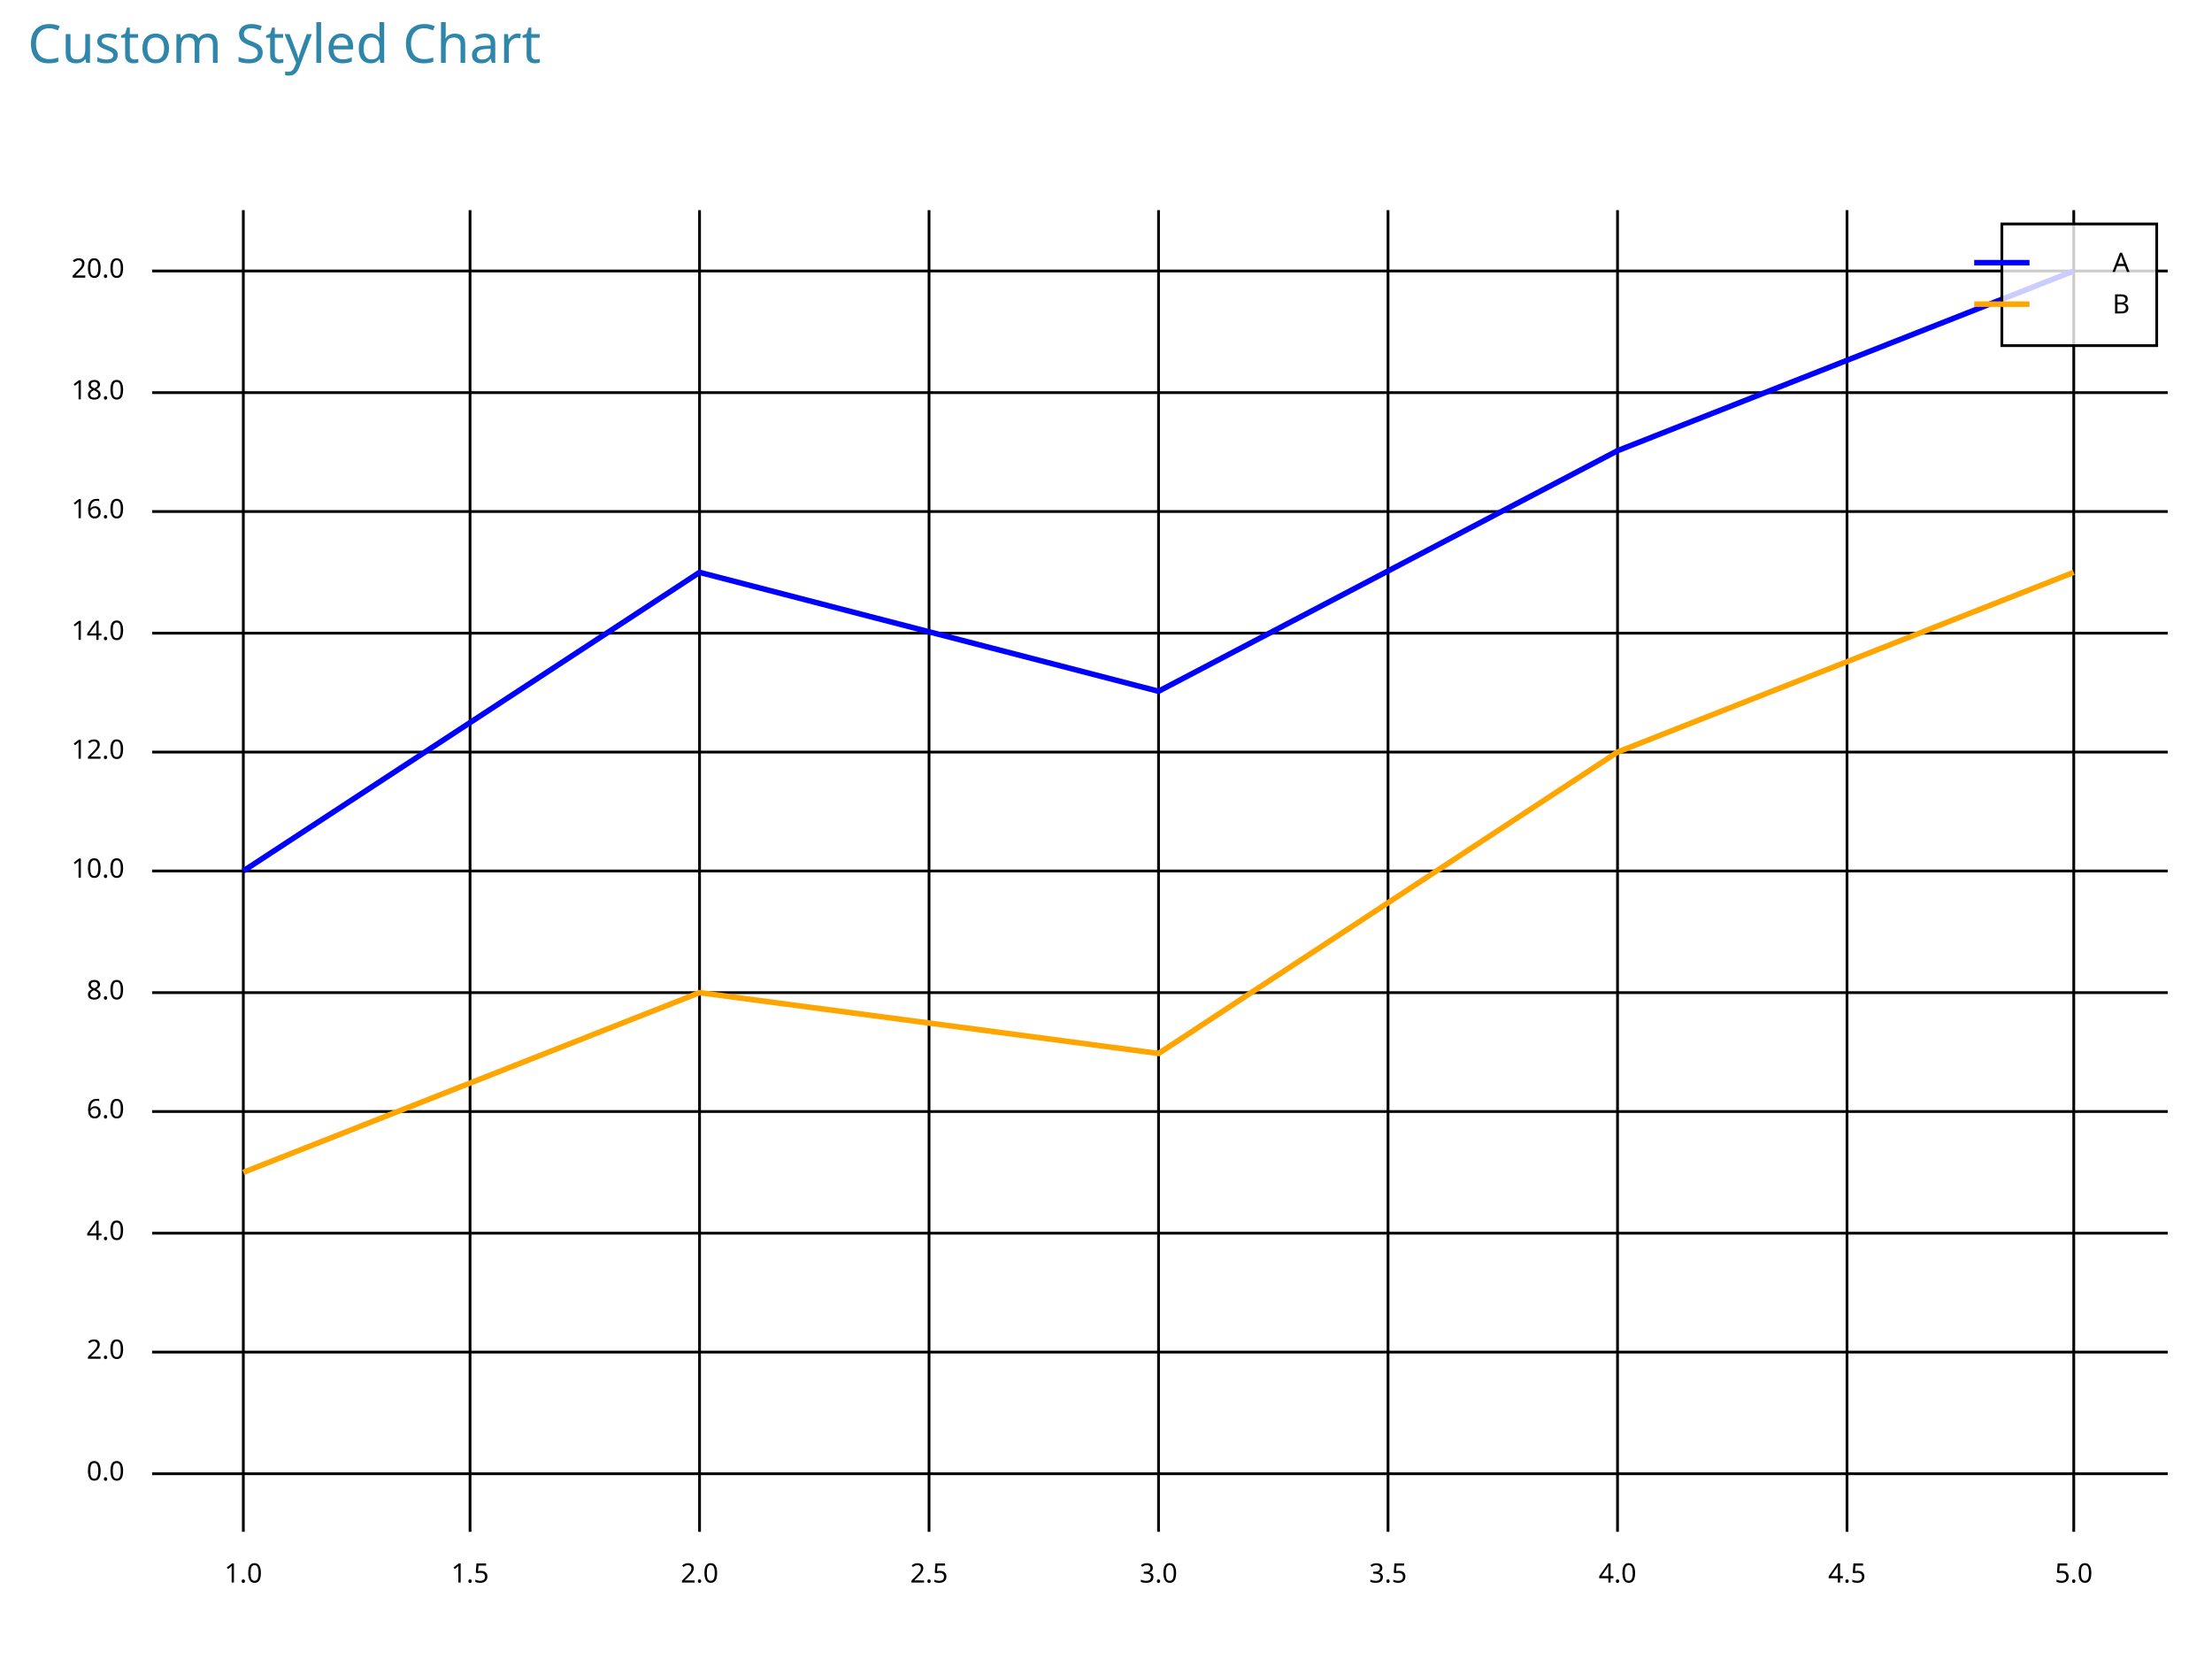
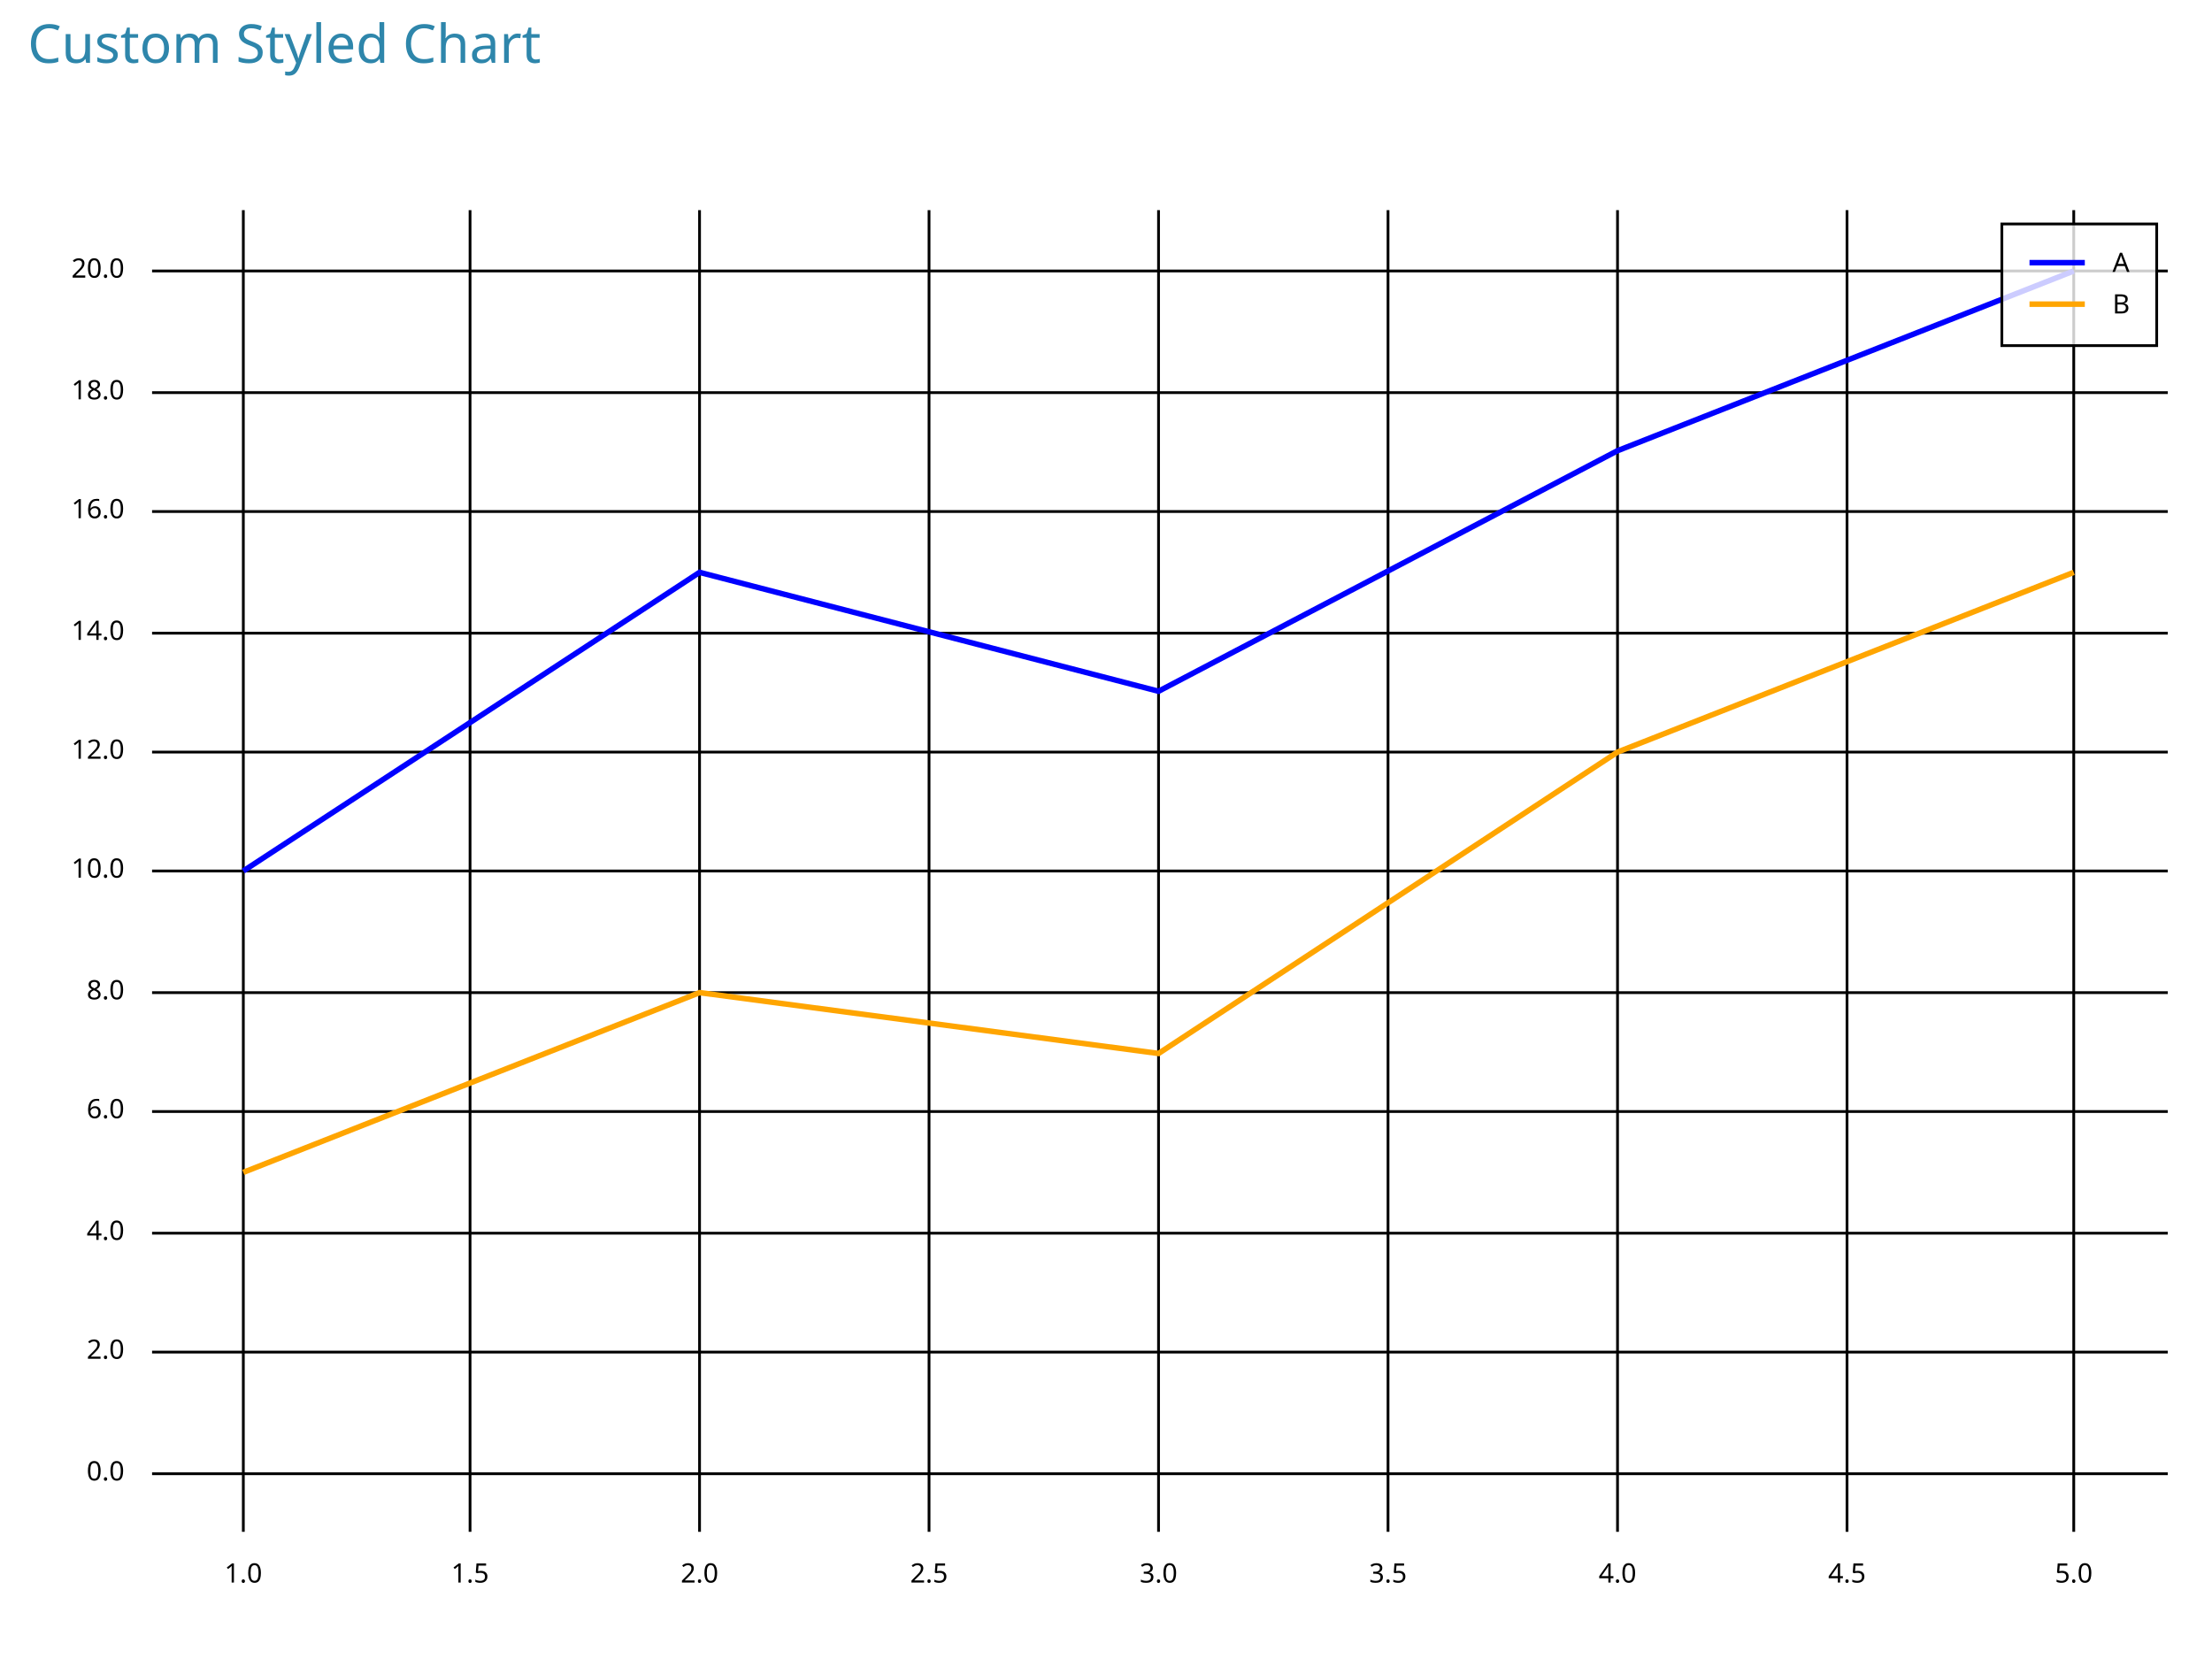
<svg xmlns="http://www.w3.org/2000/svg" width="800" height="600" viewBox="0 0 800 600">
  <rect x="0" y="0" width="800" height="600" opacity="1" fill="#FFFFFF" stroke="none" />
  <text x="10" y="8" dy="0.76em" text-anchor="start" font-family="sans-serif" font-size="19.355" opacity="1" fill="#2E86AB">
Custom Styled Chart
</text>
  <text x="400" y="59" dy="0.76em" text-anchor="middle" font-family="sans-serif" font-size="12.097" opacity="1" fill="#000000">

</text>
  <line opacity="1" stroke="#000000" stroke-width="1" x1="88" y1="554" x2="88" y2="76" />
  <line opacity="1" stroke="#000000" stroke-width="1" x1="170" y1="554" x2="170" y2="76" />
  <line opacity="1" stroke="#000000" stroke-width="1" x1="253" y1="554" x2="253" y2="76" />
  <line opacity="1" stroke="#000000" stroke-width="1" x1="336" y1="554" x2="336" y2="76" />
  <line opacity="1" stroke="#000000" stroke-width="1" x1="419" y1="554" x2="419" y2="76" />
  <line opacity="1" stroke="#000000" stroke-width="1" x1="502" y1="554" x2="502" y2="76" />
  <line opacity="1" stroke="#000000" stroke-width="1" x1="585" y1="554" x2="585" y2="76" />
  <line opacity="1" stroke="#000000" stroke-width="1" x1="668" y1="554" x2="668" y2="76" />
  <line opacity="1" stroke="#000000" stroke-width="1" x1="750" y1="554" x2="750" y2="76" />
  <line opacity="1" stroke="#000000" stroke-width="1" x1="55" y1="533" x2="784" y2="533" />
  <line opacity="1" stroke="#000000" stroke-width="1" x1="55" y1="489" x2="784" y2="489" />
  <line opacity="1" stroke="#000000" stroke-width="1" x1="55" y1="446" x2="784" y2="446" />
  <line opacity="1" stroke="#000000" stroke-width="1" x1="55" y1="402" x2="784" y2="402" />
  <line opacity="1" stroke="#000000" stroke-width="1" x1="55" y1="359" x2="784" y2="359" />
  <line opacity="1" stroke="#000000" stroke-width="1" x1="55" y1="315" x2="784" y2="315" />
  <line opacity="1" stroke="#000000" stroke-width="1" x1="55" y1="272" x2="784" y2="272" />
  <line opacity="1" stroke="#000000" stroke-width="1" x1="55" y1="229" x2="784" y2="229" />
  <line opacity="1" stroke="#000000" stroke-width="1" x1="55" y1="185" x2="784" y2="185" />
  <line opacity="1" stroke="#000000" stroke-width="1" x1="55" y1="142" x2="784" y2="142" />
  <line opacity="1" stroke="#000000" stroke-width="1" x1="55" y1="98" x2="784" y2="98" />
  <polyline fill="none" opacity="1" stroke="#FFFFFF" stroke-width="0" points="54,76 54,554 " />
  <text x="45" y="533" dy="0.5ex" text-anchor="end" font-family="sans-serif" font-size="9.677" opacity="1" fill="#000000">
0.0
</text>
  <polyline fill="none" opacity="1" stroke="#FFFFFF" stroke-width="0" points="49,533 54,533 " />
  <text x="45" y="489" dy="0.5ex" text-anchor="end" font-family="sans-serif" font-size="9.677" opacity="1" fill="#000000">
2.0
</text>
  <polyline fill="none" opacity="1" stroke="#FFFFFF" stroke-width="0" points="49,489 54,489 " />
  <text x="45" y="446" dy="0.5ex" text-anchor="end" font-family="sans-serif" font-size="9.677" opacity="1" fill="#000000">
4.0
</text>
  <polyline fill="none" opacity="1" stroke="#FFFFFF" stroke-width="0" points="49,446 54,446 " />
  <text x="45" y="402" dy="0.5ex" text-anchor="end" font-family="sans-serif" font-size="9.677" opacity="1" fill="#000000">
6.0
</text>
  <polyline fill="none" opacity="1" stroke="#FFFFFF" stroke-width="0" points="49,402 54,402 " />
  <text x="45" y="359" dy="0.5ex" text-anchor="end" font-family="sans-serif" font-size="9.677" opacity="1" fill="#000000">
8.0
</text>
  <polyline fill="none" opacity="1" stroke="#FFFFFF" stroke-width="0" points="49,359 54,359 " />
  <text x="45" y="315" dy="0.5ex" text-anchor="end" font-family="sans-serif" font-size="9.677" opacity="1" fill="#000000">
10.0
</text>
  <polyline fill="none" opacity="1" stroke="#FFFFFF" stroke-width="0" points="49,315 54,315 " />
  <text x="45" y="272" dy="0.5ex" text-anchor="end" font-family="sans-serif" font-size="9.677" opacity="1" fill="#000000">
12.0
</text>
  <polyline fill="none" opacity="1" stroke="#FFFFFF" stroke-width="0" points="49,272 54,272 " />
  <text x="45" y="229" dy="0.5ex" text-anchor="end" font-family="sans-serif" font-size="9.677" opacity="1" fill="#000000">
14.0
</text>
  <polyline fill="none" opacity="1" stroke="#FFFFFF" stroke-width="0" points="49,229 54,229 " />
  <text x="45" y="185" dy="0.5ex" text-anchor="end" font-family="sans-serif" font-size="9.677" opacity="1" fill="#000000">
16.0
</text>
  <polyline fill="none" opacity="1" stroke="#FFFFFF" stroke-width="0" points="49,185 54,185 " />
  <text x="45" y="142" dy="0.5ex" text-anchor="end" font-family="sans-serif" font-size="9.677" opacity="1" fill="#000000">
18.0
</text>
  <polyline fill="none" opacity="1" stroke="#FFFFFF" stroke-width="0" points="49,142 54,142 " />
  <text x="45" y="98" dy="0.5ex" text-anchor="end" font-family="sans-serif" font-size="9.677" opacity="1" fill="#000000">
20.0
</text>
  <polyline fill="none" opacity="1" stroke="#FFFFFF" stroke-width="0" points="49,98 54,98 " />
  <polyline fill="none" opacity="1" stroke="#FFFFFF" stroke-width="0" points="55,555 784,555 " />
  <text x="88" y="565" dy="0.76em" text-anchor="middle" font-family="sans-serif" font-size="9.677" opacity="1" fill="#000000">
1.0
</text>
  <polyline fill="none" opacity="1" stroke="#FFFFFF" stroke-width="0" points="88,555 88,560 " />
  <text x="170" y="565" dy="0.76em" text-anchor="middle" font-family="sans-serif" font-size="9.677" opacity="1" fill="#000000">
1.5
</text>
  <polyline fill="none" opacity="1" stroke="#FFFFFF" stroke-width="0" points="170,555 170,560 " />
  <text x="253" y="565" dy="0.76em" text-anchor="middle" font-family="sans-serif" font-size="9.677" opacity="1" fill="#000000">
2.0
</text>
  <polyline fill="none" opacity="1" stroke="#FFFFFF" stroke-width="0" points="253,555 253,560 " />
  <text x="336" y="565" dy="0.76em" text-anchor="middle" font-family="sans-serif" font-size="9.677" opacity="1" fill="#000000">
2.5
</text>
  <polyline fill="none" opacity="1" stroke="#FFFFFF" stroke-width="0" points="336,555 336,560 " />
  <text x="419" y="565" dy="0.76em" text-anchor="middle" font-family="sans-serif" font-size="9.677" opacity="1" fill="#000000">
3.0
</text>
  <polyline fill="none" opacity="1" stroke="#FFFFFF" stroke-width="0" points="419,555 419,560 " />
  <text x="502" y="565" dy="0.76em" text-anchor="middle" font-family="sans-serif" font-size="9.677" opacity="1" fill="#000000">
3.5
</text>
  <polyline fill="none" opacity="1" stroke="#FFFFFF" stroke-width="0" points="502,555 502,560 " />
  <text x="585" y="565" dy="0.76em" text-anchor="middle" font-family="sans-serif" font-size="9.677" opacity="1" fill="#000000">
4.0
</text>
  <polyline fill="none" opacity="1" stroke="#FFFFFF" stroke-width="0" points="585,555 585,560 " />
  <text x="668" y="565" dy="0.76em" text-anchor="middle" font-family="sans-serif" font-size="9.677" opacity="1" fill="#000000">
4.5
</text>
  <polyline fill="none" opacity="1" stroke="#FFFFFF" stroke-width="0" points="668,555 668,560 " />
  <text x="750" y="565" dy="0.76em" text-anchor="middle" font-family="sans-serif" font-size="9.677" opacity="1" fill="#000000">
5.0
</text>
  <polyline fill="none" opacity="1" stroke="#FFFFFF" stroke-width="0" points="750,555 750,560 " />
  <polyline fill="none" opacity="1" stroke="#0000FF" stroke-width="2" points="88,315 253,207 419,250 585,163 750,98 " />
  <polyline fill="none" opacity="1" stroke="#FFA500" stroke-width="2" points="88,424 253,359 419,381 585,272 750,207 " />
  <rect x="724" y="81" width="56" height="44" opacity="0.8" fill="#FFFFFF" stroke="none" />
  <rect x="724" y="81" width="56" height="44" opacity="1" fill="none" stroke="#000000" />
  <text x="764" y="91" dy="0.76em" text-anchor="start" font-family="sans-serif" font-size="9.677" opacity="1" fill="#000000">
A
</text>
  <text x="764" y="106" dy="0.76em" text-anchor="start" font-family="sans-serif" font-size="9.677" opacity="1" fill="#000000">
B
</text>
-   <polyline fill="none" opacity="1" stroke="#0000FF" stroke-width="2" points="714,95 734,95 " />
-   <polyline fill="none" opacity="1" stroke="#FFA500" stroke-width="2" points="714,110 734,110 " />
+   <polyline fill="none" opacity="1" stroke="#0000FF" stroke-width="2" points="734,95 754,95 " />
+   <polyline fill="none" opacity="1" stroke="#FFA500" stroke-width="2" points="734,110 754,110 " />
</svg>
